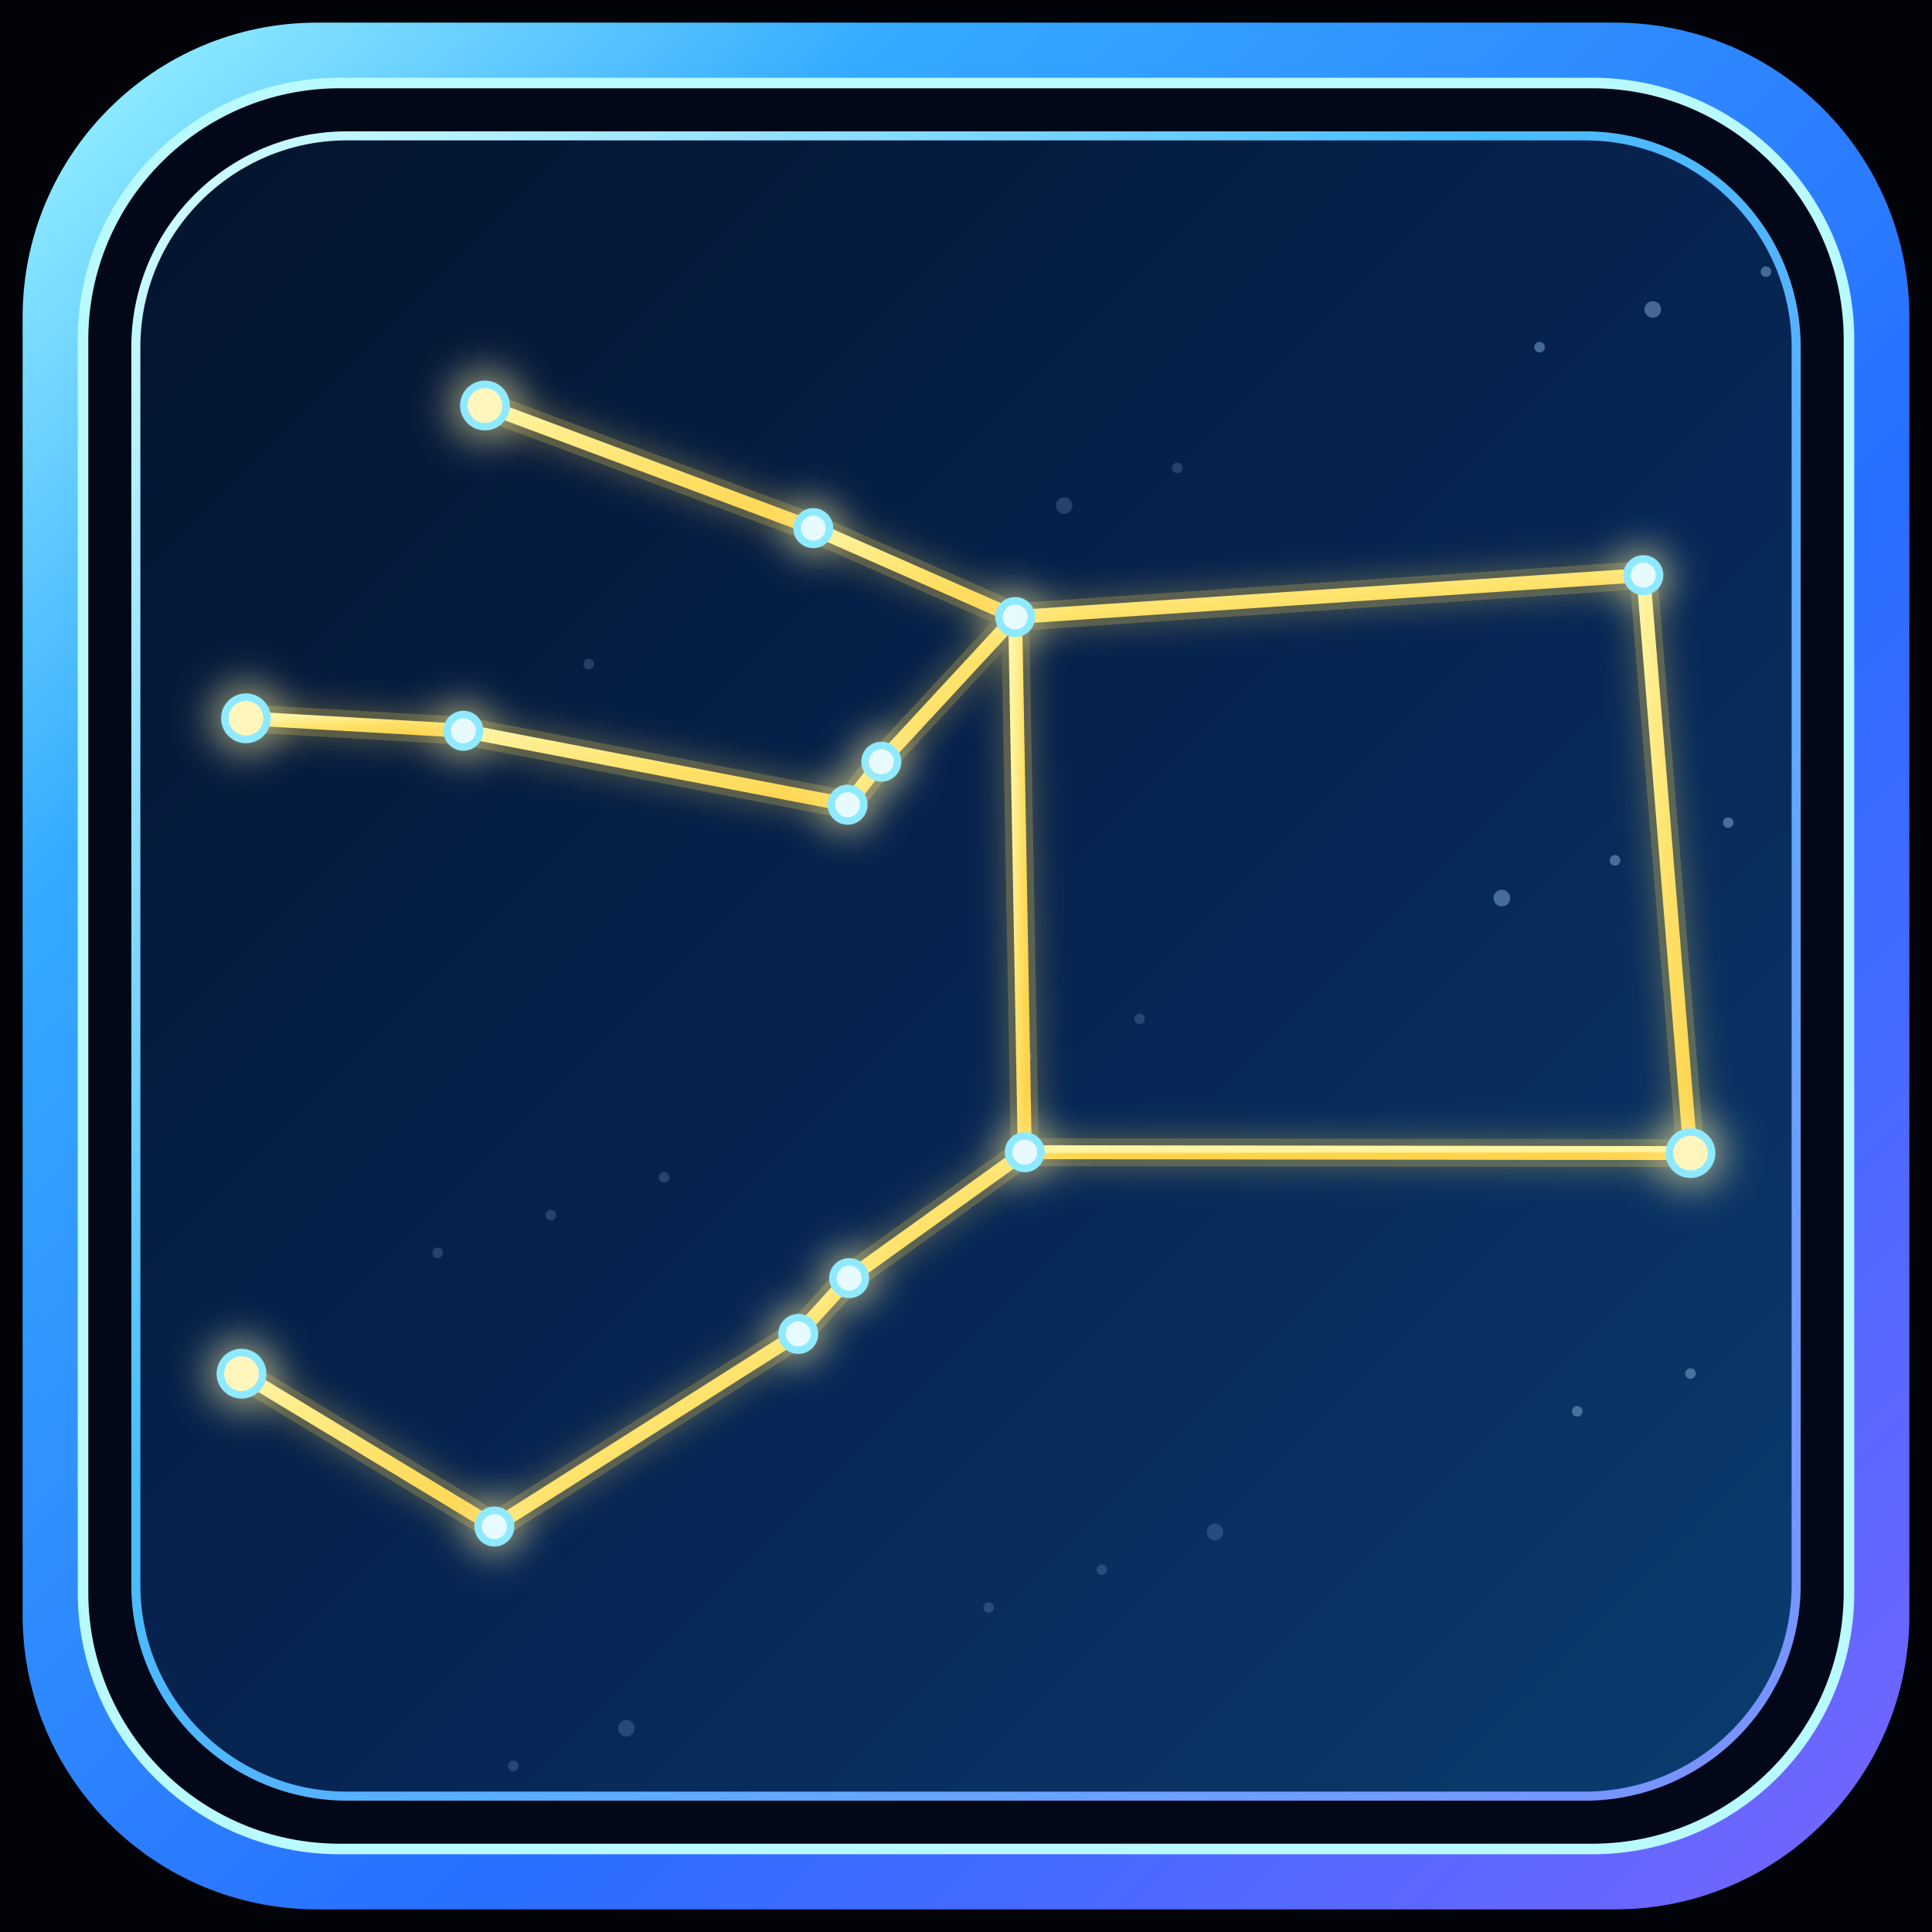
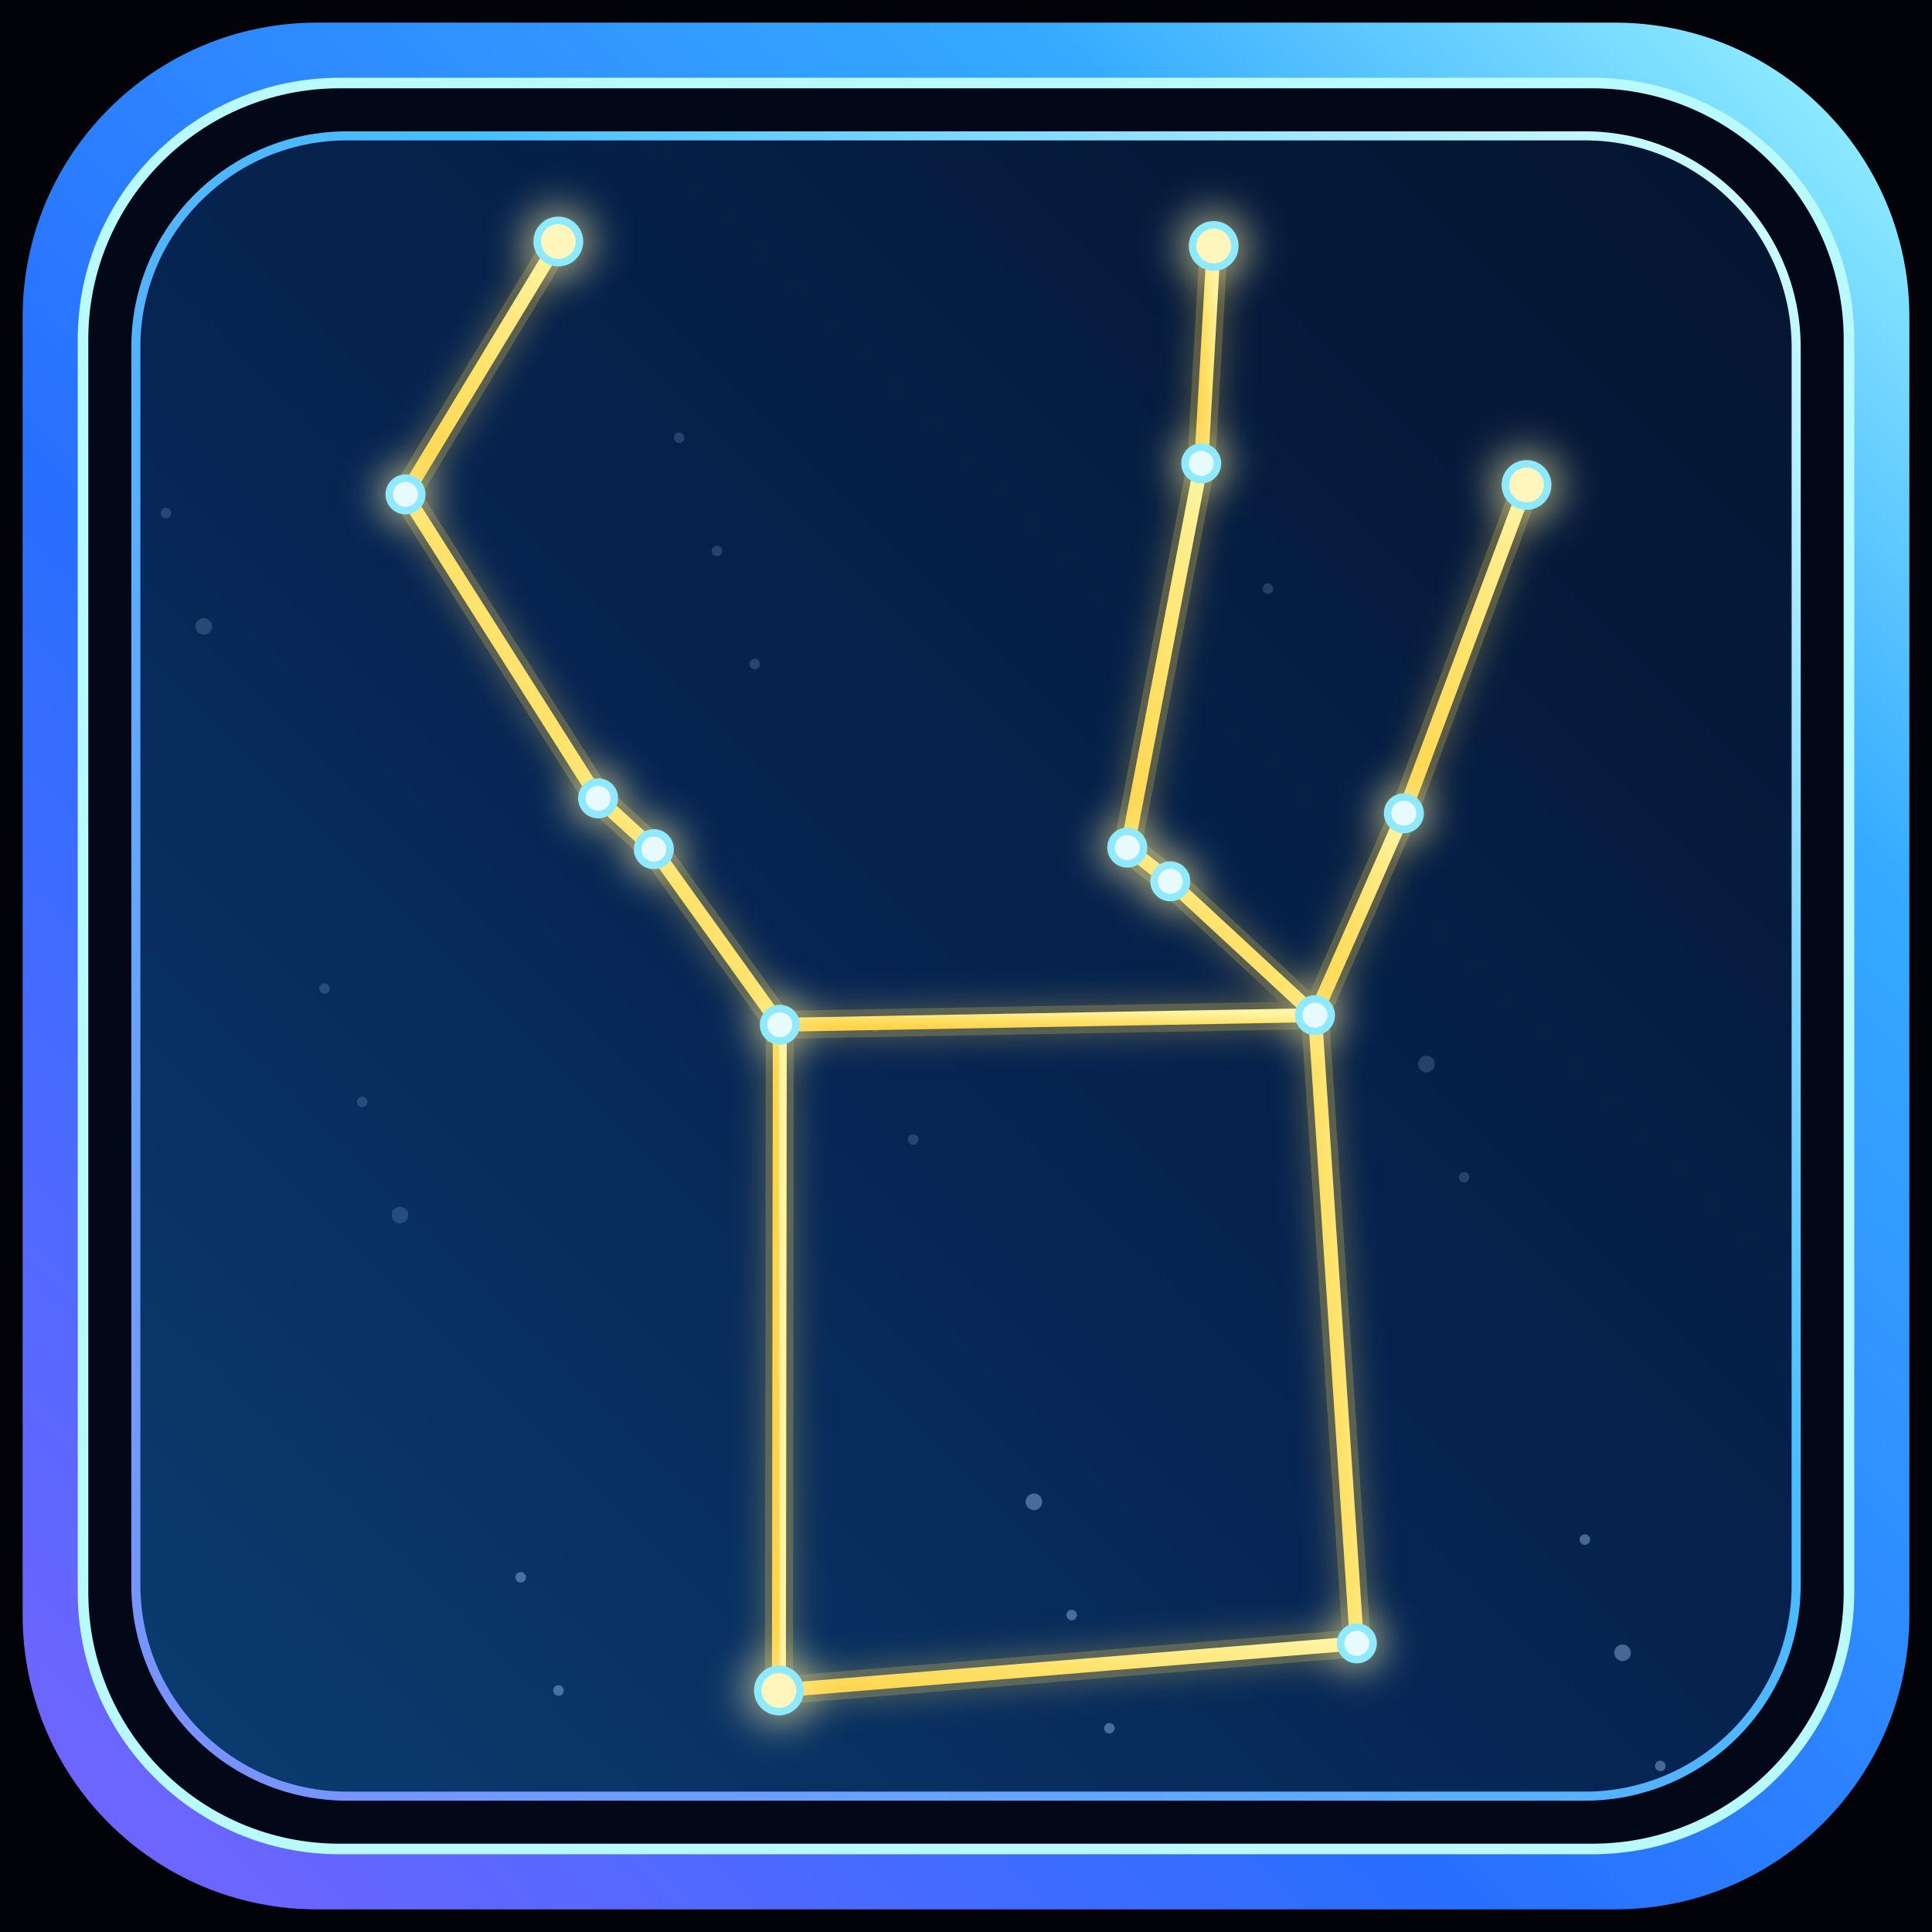
<svg xmlns="http://www.w3.org/2000/svg" width="256" height="256" viewBox="0 0 256 256">
-   <defs>
-     <linearGradient id="rim" x1="0" y1="0" x2="1" y2="1">
-       <stop offset="0" stop-color="#9ff7ff" />
-       <stop offset=".23" stop-color="#35aaff" />
-       <stop offset=".62" stop-color="#286eff" />
-       <stop offset="1" stop-color="#7864ff" />
-     </linearGradient>
-     <linearGradient id="rimInner" x1="0" y1="0" x2="1" y2="1">
-       <stop offset="0" stop-color="#d4ffff" />
-       <stop offset=".4" stop-color="#48bdff" />
-       <stop offset="1" stop-color="#7b91ff" />
-     </linearGradient>
-     <linearGradient id="space" x1="0" y1="0" x2="1" y2="1">
-       <stop offset="0" stop-color="#04142e" />
-       <stop offset=".55" stop-color="#062553" />
-       <stop offset="1" stop-color="#0b3d70" />
-     </linearGradient>
-     <linearGradient id="line" x1="0" y1="0" x2="1" y2="1">
-       <stop offset="0" stop-color="#fff4a1" />
-       <stop offset=".52" stop-color="#ffe26a" />
-       <stop offset="1" stop-color="#ffd44d" />
-     </linearGradient>
-     <filter id="lineGlow" x="-40%" y="-40%" width="180%" height="180%">
-       <feGaussianBlur stdDeviation="2.2" result="blur" />
-       <feMerge>
-         <feMergeNode in="blur" />
-         <feMergeNode in="SourceGraphic" />
-       </feMerge>
-     </filter>
-     <filter id="starGlow" x="-100%" y="-100%" width="300%" height="300%">
-       <feGaussianBlur stdDeviation="2.4" />
-     </filter>
-   </defs>
-   <rect width="256" height="256" rx="0" fill="#010308" />
-   <rect x="3" y="3" width="250" height="250" rx="39" fill="url(#rim)" />
-   <rect x="11" y="11" width="234" height="234" rx="34" fill="#020817" stroke="#b9faff" stroke-width="1.4" />
-   <rect x="18" y="18" width="220" height="220" rx="28" fill="url(#space)" stroke="url(#rimInner)" stroke-width="1.2" />
-   <circle cx="199" cy="119" r="1.1" fill="#9ec9f0" opacity="0.42" />
-   <circle cx="58" cy="166" r="0.7" fill="#9ec9f0" opacity="0.2" />
-   <circle cx="131" cy="213" r="0.7" fill="#9ec9f0" opacity="0.2" />
-   <circle cx="204" cy="46" r="0.7" fill="#9ec9f0" opacity="0.42" />
-   <circle cx="136" cy="140" r="0.7" fill="#9ec9f0" opacity="0.2" />
-   <circle cx="209" cy="187" r="0.7" fill="#9ec9f0" opacity="0.42" />
-   <circle cx="68" cy="234" r="0.7" fill="#9ec9f0" opacity="0.2" />
-   <circle cx="141" cy="67" r="1.1" fill="#9ec9f0" opacity="0.2" />
-   <circle cx="214" cy="114" r="0.7" fill="#9ec9f0" opacity="0.42" />
-   <circle cx="73" cy="161" r="0.7" fill="#9ec9f0" opacity="0.2" />
-   <circle cx="146" cy="208" r="0.7" fill="#9ec9f0" opacity="0.2" />
-   <circle cx="219" cy="41" r="1.1" fill="#9ec9f0" opacity="0.42" />
-   <circle cx="78" cy="88" r="0.7" fill="#9ec9f0" opacity="0.2" />
-   <circle cx="151" cy="135" r="0.7" fill="#9ec9f0" opacity="0.2" />
-   <circle cx="224" cy="182" r="0.7" fill="#9ec9f0" opacity="0.42" />
-   <circle cx="83" cy="229" r="1.1" fill="#9ec9f0" opacity="0.2" />
-   <circle cx="156" cy="62" r="0.7" fill="#9ec9f0" opacity="0.2" />
-   <circle cx="229" cy="109" r="0.7" fill="#9ec9f0" opacity="0.42" />
-   <circle cx="88" cy="156" r="0.7" fill="#9ec9f0" opacity="0.2" />
-   <circle cx="161" cy="203" r="1.1" fill="#9ec9f0" opacity="0.2" />
-   <circle cx="234" cy="36" r="0.7" fill="#9ec9f0" opacity="0.42" />
-   <g>
-     <g fill="none" stroke="#ffd957" stroke-width="3.7" stroke-linecap="round" stroke-linejoin="round" opacity=".34" filter="url(#lineGlow)">
-       <line x1="224.00" y1="152.79" x2="135.79" y2="152.67" />
-       <line x1="224.00" y1="152.79" x2="217.75" y2="76.21" />
-       <line x1="135.79" y1="152.67" x2="112.52" y2="169.36" />
-       <line x1="135.79" y1="152.67" x2="134.52" y2="81.76" />
-       <line x1="134.52" y1="81.76" x2="107.76" y2="69.98" />
-       <line x1="134.52" y1="81.76" x2="116.78" y2="100.93" />
-       <line x1="134.52" y1="81.76" x2="217.75" y2="76.21" />
-       <line x1="107.76" y1="69.98" x2="64.26" y2="53.73" />
-       <line x1="116.78" y1="100.93" x2="112.31" y2="106.63" />
-       <line x1="112.31" y1="106.63" x2="61.40" y2="96.83" />
-       <line x1="61.40" y1="96.83" x2="32.59" y2="95.18" />
-       <line x1="112.52" y1="169.36" x2="105.78" y2="176.75" />
-       <line x1="105.78" y1="176.75" x2="65.51" y2="202.27" />
-       <line x1="65.51" y1="202.27" x2="32.00" y2="182.02" />
-     </g>
-     <g fill="none" stroke="url(#line)" stroke-width="1.85" stroke-linecap="round" stroke-linejoin="round">
-       <line x1="224.00" y1="152.79" x2="135.79" y2="152.67" />
-       <line x1="224.00" y1="152.79" x2="217.75" y2="76.21" />
-       <line x1="135.79" y1="152.67" x2="112.52" y2="169.36" />
-       <line x1="135.79" y1="152.67" x2="134.52" y2="81.76" />
-       <line x1="134.52" y1="81.76" x2="107.76" y2="69.98" />
-       <line x1="134.52" y1="81.76" x2="116.78" y2="100.93" />
-       <line x1="134.52" y1="81.76" x2="217.75" y2="76.21" />
-       <line x1="107.76" y1="69.98" x2="64.26" y2="53.73" />
-       <line x1="116.78" y1="100.93" x2="112.31" y2="106.63" />
-       <line x1="112.31" y1="106.63" x2="61.40" y2="96.83" />
-       <line x1="61.40" y1="96.83" x2="32.59" y2="95.18" />
-       <line x1="112.52" y1="169.36" x2="105.78" y2="176.75" />
-       <line x1="105.78" y1="176.75" x2="65.51" y2="202.27" />
-       <line x1="65.51" y1="202.27" x2="32.00" y2="182.02" />
-     </g>
+   <g transform="rotate(90 128 128)">
+     <defs>
+       <linearGradient id="rim" x1="0" y1="0" x2="1" y2="1">
+         <stop offset="0" stop-color="#9ff7ff" />
+         <stop offset=".23" stop-color="#35aaff" />
+         <stop offset=".62" stop-color="#286eff" />
+         <stop offset="1" stop-color="#7864ff" />
+       </linearGradient>
+       <linearGradient id="rimInner" x1="0" y1="0" x2="1" y2="1">
+         <stop offset="0" stop-color="#d4ffff" />
+         <stop offset=".4" stop-color="#48bdff" />
+         <stop offset="1" stop-color="#7b91ff" />
+       </linearGradient>
+       <linearGradient id="space" x1="0" y1="0" x2="1" y2="1">
+         <stop offset="0" stop-color="#04142e" />
+         <stop offset=".55" stop-color="#062553" />
+         <stop offset="1" stop-color="#0b3d70" />
+       </linearGradient>
+       <linearGradient id="line" x1="0" y1="0" x2="1" y2="1">
+         <stop offset="0" stop-color="#fff4a1" />
+         <stop offset=".52" stop-color="#ffe26a" />
+         <stop offset="1" stop-color="#ffd44d" />
+       </linearGradient>
+       <filter id="lineGlow" x="-40%" y="-40%" width="180%" height="180%">
+         <feGaussianBlur stdDeviation="2.2" result="blur" />
+         <feMerge>
+           <feMergeNode in="blur" />
+           <feMergeNode in="SourceGraphic" />
+         </feMerge>
+       </filter>
+       <filter id="starGlow" x="-100%" y="-100%" width="300%" height="300%">
+         <feGaussianBlur stdDeviation="2.4" />
+       </filter>
+     </defs>
+     <rect width="256" height="256" rx="0" fill="#010308" />
+     <rect x="3" y="3" width="250" height="250" rx="39" fill="url(#rim)" />
+     <rect x="11" y="11" width="234" height="234" rx="34" fill="#020817" stroke="#b9faff" stroke-width="1.4" />
+     <rect x="18" y="18" width="220" height="220" rx="28" fill="url(#space)" stroke="url(#rimInner)" stroke-width="1.2" />
+     <circle cx="199" cy="119" r="1.1" fill="#9ec9f0" opacity="0.42" />
+     <circle cx="58" cy="166" r="0.7" fill="#9ec9f0" opacity="0.2" />
+     <circle cx="131" cy="213" r="0.7" fill="#9ec9f0" opacity="0.2" />
+     <circle cx="204" cy="46" r="0.7" fill="#9ec9f0" opacity="0.42" />
+     <circle cx="136" cy="140" r="0.7" fill="#9ec9f0" opacity="0.2" />
+     <circle cx="209" cy="187" r="0.7" fill="#9ec9f0" opacity="0.42" />
+     <circle cx="68" cy="234" r="0.7" fill="#9ec9f0" opacity="0.2" />
+     <circle cx="141" cy="67" r="1.1" fill="#9ec9f0" opacity="0.2" />
+     <circle cx="214" cy="114" r="0.7" fill="#9ec9f0" opacity="0.42" />
+     <circle cx="73" cy="161" r="0.7" fill="#9ec9f0" opacity="0.2" />
+     <circle cx="146" cy="208" r="0.7" fill="#9ec9f0" opacity="0.2" />
+     <circle cx="219" cy="41" r="1.1" fill="#9ec9f0" opacity="0.42" />
+     <circle cx="78" cy="88" r="0.7" fill="#9ec9f0" opacity="0.2" />
+     <circle cx="151" cy="135" r="0.7" fill="#9ec9f0" opacity="0.2" />
+     <circle cx="224" cy="182" r="0.7" fill="#9ec9f0" opacity="0.42" />
+     <circle cx="83" cy="229" r="1.1" fill="#9ec9f0" opacity="0.2" />
+     <circle cx="156" cy="62" r="0.7" fill="#9ec9f0" opacity="0.2" />
+     <circle cx="229" cy="109" r="0.7" fill="#9ec9f0" opacity="0.42" />
+     <circle cx="88" cy="156" r="0.7" fill="#9ec9f0" opacity="0.2" />
+     <circle cx="161" cy="203" r="1.1" fill="#9ec9f0" opacity="0.2" />
+     <circle cx="234" cy="36" r="0.7" fill="#9ec9f0" opacity="0.42" />
    <g>
-       <circle cx="224.00" cy="152.79" r="5.1" fill="#fff5a8" opacity=".45" filter="url(#starGlow)" />
-       <circle cx="224.00" cy="152.79" r="2.8" fill="#fff6bd" stroke="#8feaff" stroke-width="1.0" />
-     </g>
-     <g>
-       <circle cx="135.79" cy="152.67" r="4" fill="#fff5a8" opacity=".45" filter="url(#starGlow)" />
-       <circle cx="135.79" cy="152.67" r="2.15" fill="#e7fbff" stroke="#8feaff" stroke-width="1.0" />
-     </g>
-     <g>
-       <circle cx="134.52" cy="81.76" r="4" fill="#fff5a8" opacity=".45" filter="url(#starGlow)" />
-       <circle cx="134.52" cy="81.76" r="2.15" fill="#e7fbff" stroke="#8feaff" stroke-width="1.0" />
-     </g>
-     <g>
-       <circle cx="107.76" cy="69.98" r="4" fill="#fff5a8" opacity=".45" filter="url(#starGlow)" />
-       <circle cx="107.76" cy="69.98" r="2.15" fill="#e7fbff" stroke="#8feaff" stroke-width="1.0" />
-     </g>
-     <g>
-       <circle cx="64.26" cy="53.73" r="5.1" fill="#fff5a8" opacity=".45" filter="url(#starGlow)" />
-       <circle cx="64.26" cy="53.73" r="2.8" fill="#fff6bd" stroke="#8feaff" stroke-width="1.0" />
-     </g>
-     <g>
-       <circle cx="116.78" cy="100.93" r="4" fill="#fff5a8" opacity=".45" filter="url(#starGlow)" />
-       <circle cx="116.78" cy="100.93" r="2.15" fill="#e7fbff" stroke="#8feaff" stroke-width="1.0" />
-     </g>
-     <g>
-       <circle cx="112.31" cy="106.63" r="4" fill="#fff5a8" opacity=".45" filter="url(#starGlow)" />
-       <circle cx="112.31" cy="106.63" r="2.15" fill="#e7fbff" stroke="#8feaff" stroke-width="1.0" />
-     </g>
-     <g>
-       <circle cx="61.40" cy="96.83" r="4" fill="#fff5a8" opacity=".45" filter="url(#starGlow)" />
-       <circle cx="61.40" cy="96.83" r="2.15" fill="#e7fbff" stroke="#8feaff" stroke-width="1.0" />
-     </g>
-     <g>
-       <circle cx="32.59" cy="95.18" r="5.1" fill="#fff5a8" opacity=".45" filter="url(#starGlow)" />
-       <circle cx="32.59" cy="95.18" r="2.8" fill="#fff6bd" stroke="#8feaff" stroke-width="1.0" />
-     </g>
-     <g>
-       <circle cx="112.52" cy="169.36" r="4" fill="#fff5a8" opacity=".45" filter="url(#starGlow)" />
-       <circle cx="112.52" cy="169.36" r="2.15" fill="#e7fbff" stroke="#8feaff" stroke-width="1.0" />
-     </g>
-     <g>
-       <circle cx="105.78" cy="176.75" r="4" fill="#fff5a8" opacity=".45" filter="url(#starGlow)" />
-       <circle cx="105.78" cy="176.75" r="2.15" fill="#e7fbff" stroke="#8feaff" stroke-width="1.0" />
-     </g>
-     <g>
-       <circle cx="65.51" cy="202.27" r="4" fill="#fff5a8" opacity=".45" filter="url(#starGlow)" />
-       <circle cx="65.51" cy="202.27" r="2.15" fill="#e7fbff" stroke="#8feaff" stroke-width="1.0" />
-     </g>
-     <g>
-       <circle cx="32.00" cy="182.02" r="5.1" fill="#fff5a8" opacity=".45" filter="url(#starGlow)" />
-       <circle cx="32.00" cy="182.02" r="2.8" fill="#fff6bd" stroke="#8feaff" stroke-width="1.0" />
-     </g>
-     <g>
-       <circle cx="217.75" cy="76.21" r="4" fill="#fff5a8" opacity=".45" filter="url(#starGlow)" />
-       <circle cx="217.75" cy="76.21" r="2.15" fill="#e7fbff" stroke="#8feaff" stroke-width="1.0" />
+       <g fill="none" stroke="#ffd957" stroke-width="3.7" stroke-linecap="round" stroke-linejoin="round" opacity=".34" filter="url(#lineGlow)">
+         <line x1="224.00" y1="152.79" x2="135.79" y2="152.67" />
+         <line x1="224.00" y1="152.79" x2="217.75" y2="76.21" />
+         <line x1="135.79" y1="152.67" x2="112.52" y2="169.36" />
+         <line x1="135.79" y1="152.67" x2="134.52" y2="81.76" />
+         <line x1="134.52" y1="81.76" x2="107.76" y2="69.98" />
+         <line x1="134.52" y1="81.76" x2="116.78" y2="100.93" />
+         <line x1="134.52" y1="81.76" x2="217.75" y2="76.21" />
+         <line x1="107.76" y1="69.98" x2="64.26" y2="53.73" />
+         <line x1="116.78" y1="100.93" x2="112.31" y2="106.63" />
+         <line x1="112.31" y1="106.63" x2="61.40" y2="96.83" />
+         <line x1="61.40" y1="96.83" x2="32.59" y2="95.18" />
+         <line x1="112.52" y1="169.36" x2="105.78" y2="176.75" />
+         <line x1="105.78" y1="176.75" x2="65.51" y2="202.27" />
+         <line x1="65.51" y1="202.27" x2="32.00" y2="182.02" />
+       </g>
+       <g fill="none" stroke="url(#line)" stroke-width="1.85" stroke-linecap="round" stroke-linejoin="round">
+         <line x1="224.00" y1="152.79" x2="135.79" y2="152.67" />
+         <line x1="224.00" y1="152.79" x2="217.75" y2="76.21" />
+         <line x1="135.79" y1="152.67" x2="112.52" y2="169.36" />
+         <line x1="135.79" y1="152.67" x2="134.52" y2="81.76" />
+         <line x1="134.52" y1="81.76" x2="107.76" y2="69.98" />
+         <line x1="134.52" y1="81.76" x2="116.78" y2="100.93" />
+         <line x1="134.52" y1="81.76" x2="217.75" y2="76.21" />
+         <line x1="107.76" y1="69.98" x2="64.26" y2="53.73" />
+         <line x1="116.78" y1="100.93" x2="112.31" y2="106.63" />
+         <line x1="112.31" y1="106.63" x2="61.40" y2="96.83" />
+         <line x1="61.40" y1="96.83" x2="32.59" y2="95.18" />
+         <line x1="112.52" y1="169.36" x2="105.78" y2="176.75" />
+         <line x1="105.78" y1="176.75" x2="65.51" y2="202.27" />
+         <line x1="65.51" y1="202.27" x2="32.00" y2="182.02" />
+       </g>
+       <g>
+         <circle cx="224.00" cy="152.79" r="5.1" fill="#fff5a8" opacity=".45" filter="url(#starGlow)" />
+         <circle cx="224.00" cy="152.79" r="2.8" fill="#fff6bd" stroke="#8feaff" stroke-width="1.0" />
+       </g>
+       <g>
+         <circle cx="135.79" cy="152.67" r="4" fill="#fff5a8" opacity=".45" filter="url(#starGlow)" />
+         <circle cx="135.79" cy="152.67" r="2.15" fill="#e7fbff" stroke="#8feaff" stroke-width="1.0" />
+       </g>
+       <g>
+         <circle cx="134.52" cy="81.76" r="4" fill="#fff5a8" opacity=".45" filter="url(#starGlow)" />
+         <circle cx="134.52" cy="81.76" r="2.15" fill="#e7fbff" stroke="#8feaff" stroke-width="1.0" />
+       </g>
+       <g>
+         <circle cx="107.76" cy="69.98" r="4" fill="#fff5a8" opacity=".45" filter="url(#starGlow)" />
+         <circle cx="107.76" cy="69.98" r="2.15" fill="#e7fbff" stroke="#8feaff" stroke-width="1.0" />
+       </g>
+       <g>
+         <circle cx="64.26" cy="53.73" r="5.1" fill="#fff5a8" opacity=".45" filter="url(#starGlow)" />
+         <circle cx="64.26" cy="53.73" r="2.8" fill="#fff6bd" stroke="#8feaff" stroke-width="1.0" />
+       </g>
+       <g>
+         <circle cx="116.78" cy="100.93" r="4" fill="#fff5a8" opacity=".45" filter="url(#starGlow)" />
+         <circle cx="116.78" cy="100.93" r="2.15" fill="#e7fbff" stroke="#8feaff" stroke-width="1.0" />
+       </g>
+       <g>
+         <circle cx="112.31" cy="106.63" r="4" fill="#fff5a8" opacity=".45" filter="url(#starGlow)" />
+         <circle cx="112.31" cy="106.63" r="2.15" fill="#e7fbff" stroke="#8feaff" stroke-width="1.0" />
+       </g>
+       <g>
+         <circle cx="61.40" cy="96.83" r="4" fill="#fff5a8" opacity=".45" filter="url(#starGlow)" />
+         <circle cx="61.40" cy="96.83" r="2.15" fill="#e7fbff" stroke="#8feaff" stroke-width="1.0" />
+       </g>
+       <g>
+         <circle cx="32.59" cy="95.18" r="5.1" fill="#fff5a8" opacity=".45" filter="url(#starGlow)" />
+         <circle cx="32.59" cy="95.18" r="2.8" fill="#fff6bd" stroke="#8feaff" stroke-width="1.0" />
+       </g>
+       <g>
+         <circle cx="112.52" cy="169.36" r="4" fill="#fff5a8" opacity=".45" filter="url(#starGlow)" />
+         <circle cx="112.52" cy="169.36" r="2.15" fill="#e7fbff" stroke="#8feaff" stroke-width="1.0" />
+       </g>
+       <g>
+         <circle cx="105.78" cy="176.75" r="4" fill="#fff5a8" opacity=".45" filter="url(#starGlow)" />
+         <circle cx="105.78" cy="176.75" r="2.15" fill="#e7fbff" stroke="#8feaff" stroke-width="1.0" />
+       </g>
+       <g>
+         <circle cx="65.51" cy="202.27" r="4" fill="#fff5a8" opacity=".45" filter="url(#starGlow)" />
+         <circle cx="65.51" cy="202.27" r="2.15" fill="#e7fbff" stroke="#8feaff" stroke-width="1.0" />
+       </g>
+       <g>
+         <circle cx="32.00" cy="182.02" r="5.1" fill="#fff5a8" opacity=".45" filter="url(#starGlow)" />
+         <circle cx="32.00" cy="182.02" r="2.8" fill="#fff6bd" stroke="#8feaff" stroke-width="1.0" />
+       </g>
+       <g>
+         <circle cx="217.75" cy="76.21" r="4" fill="#fff5a8" opacity=".45" filter="url(#starGlow)" />
+         <circle cx="217.75" cy="76.21" r="2.15" fill="#e7fbff" stroke="#8feaff" stroke-width="1.0" />
+       </g>
    </g>
  </g>
</svg>
